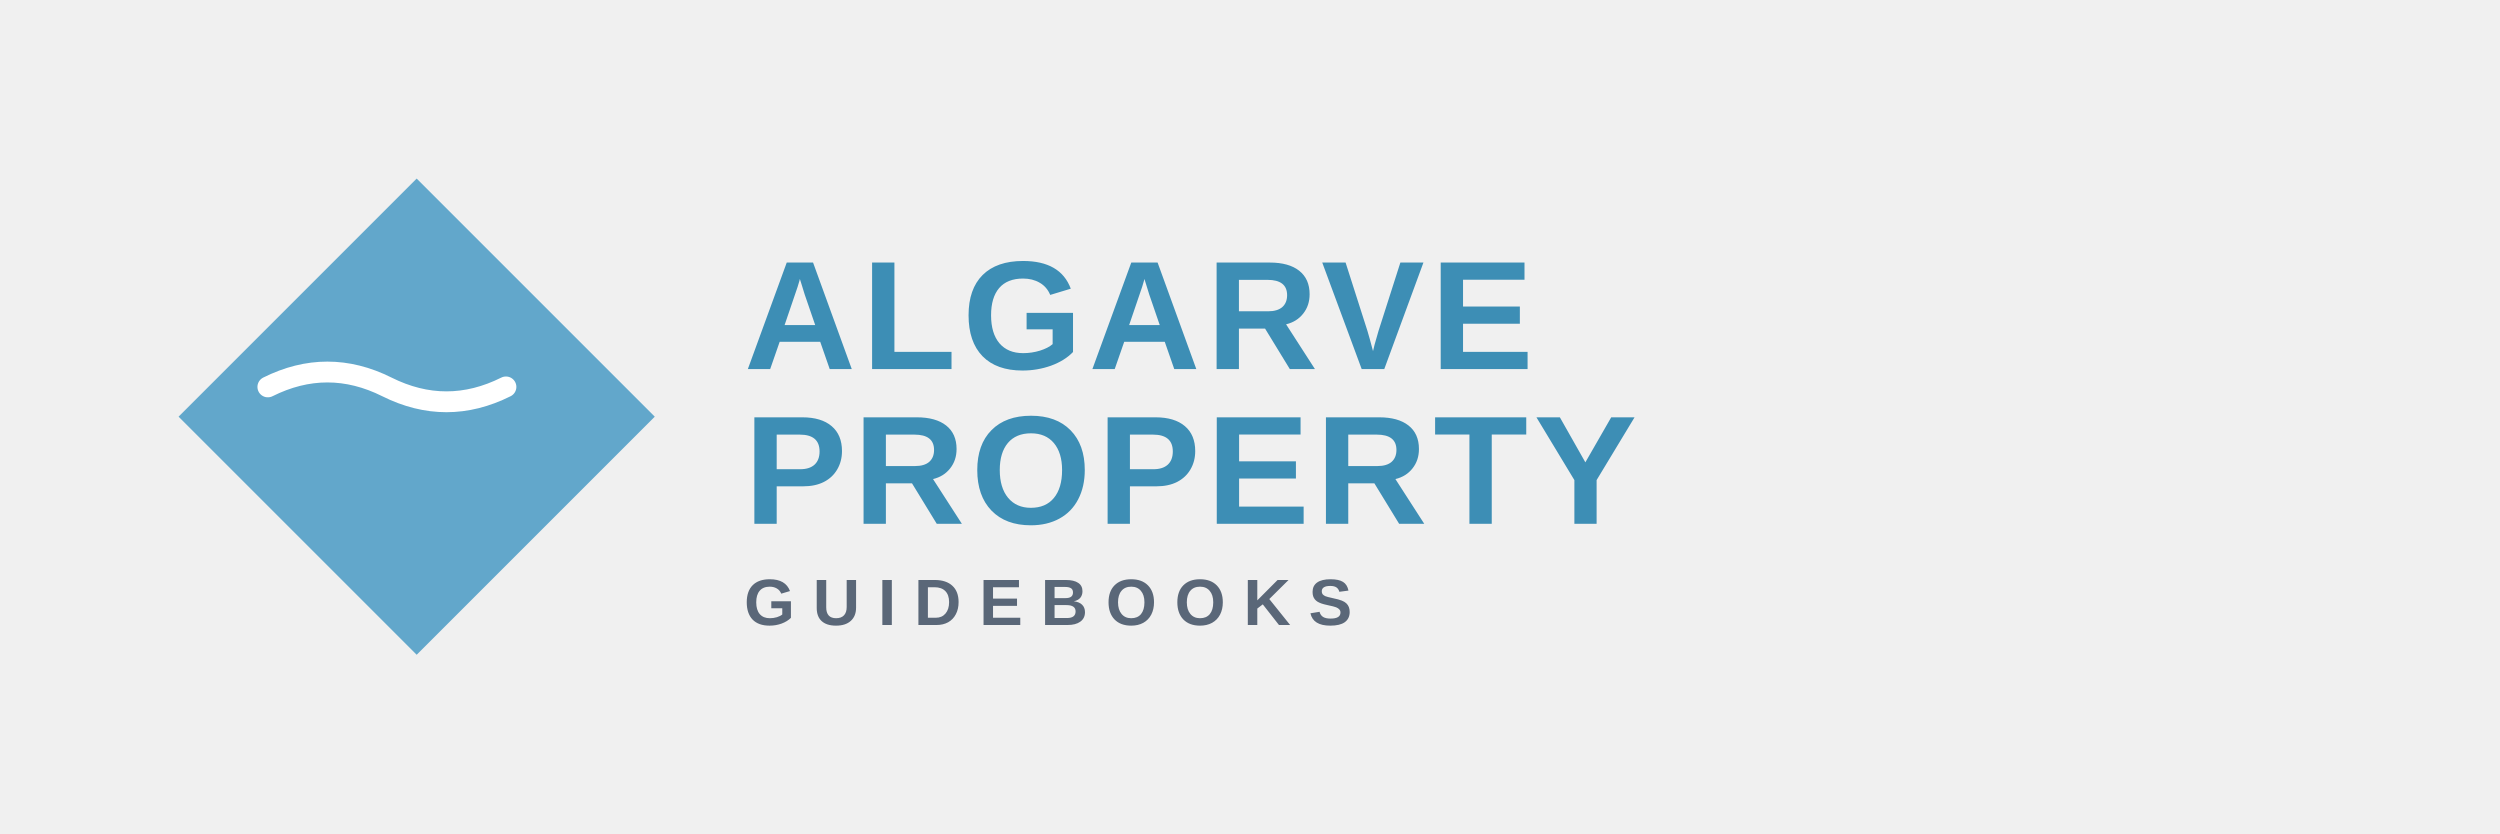
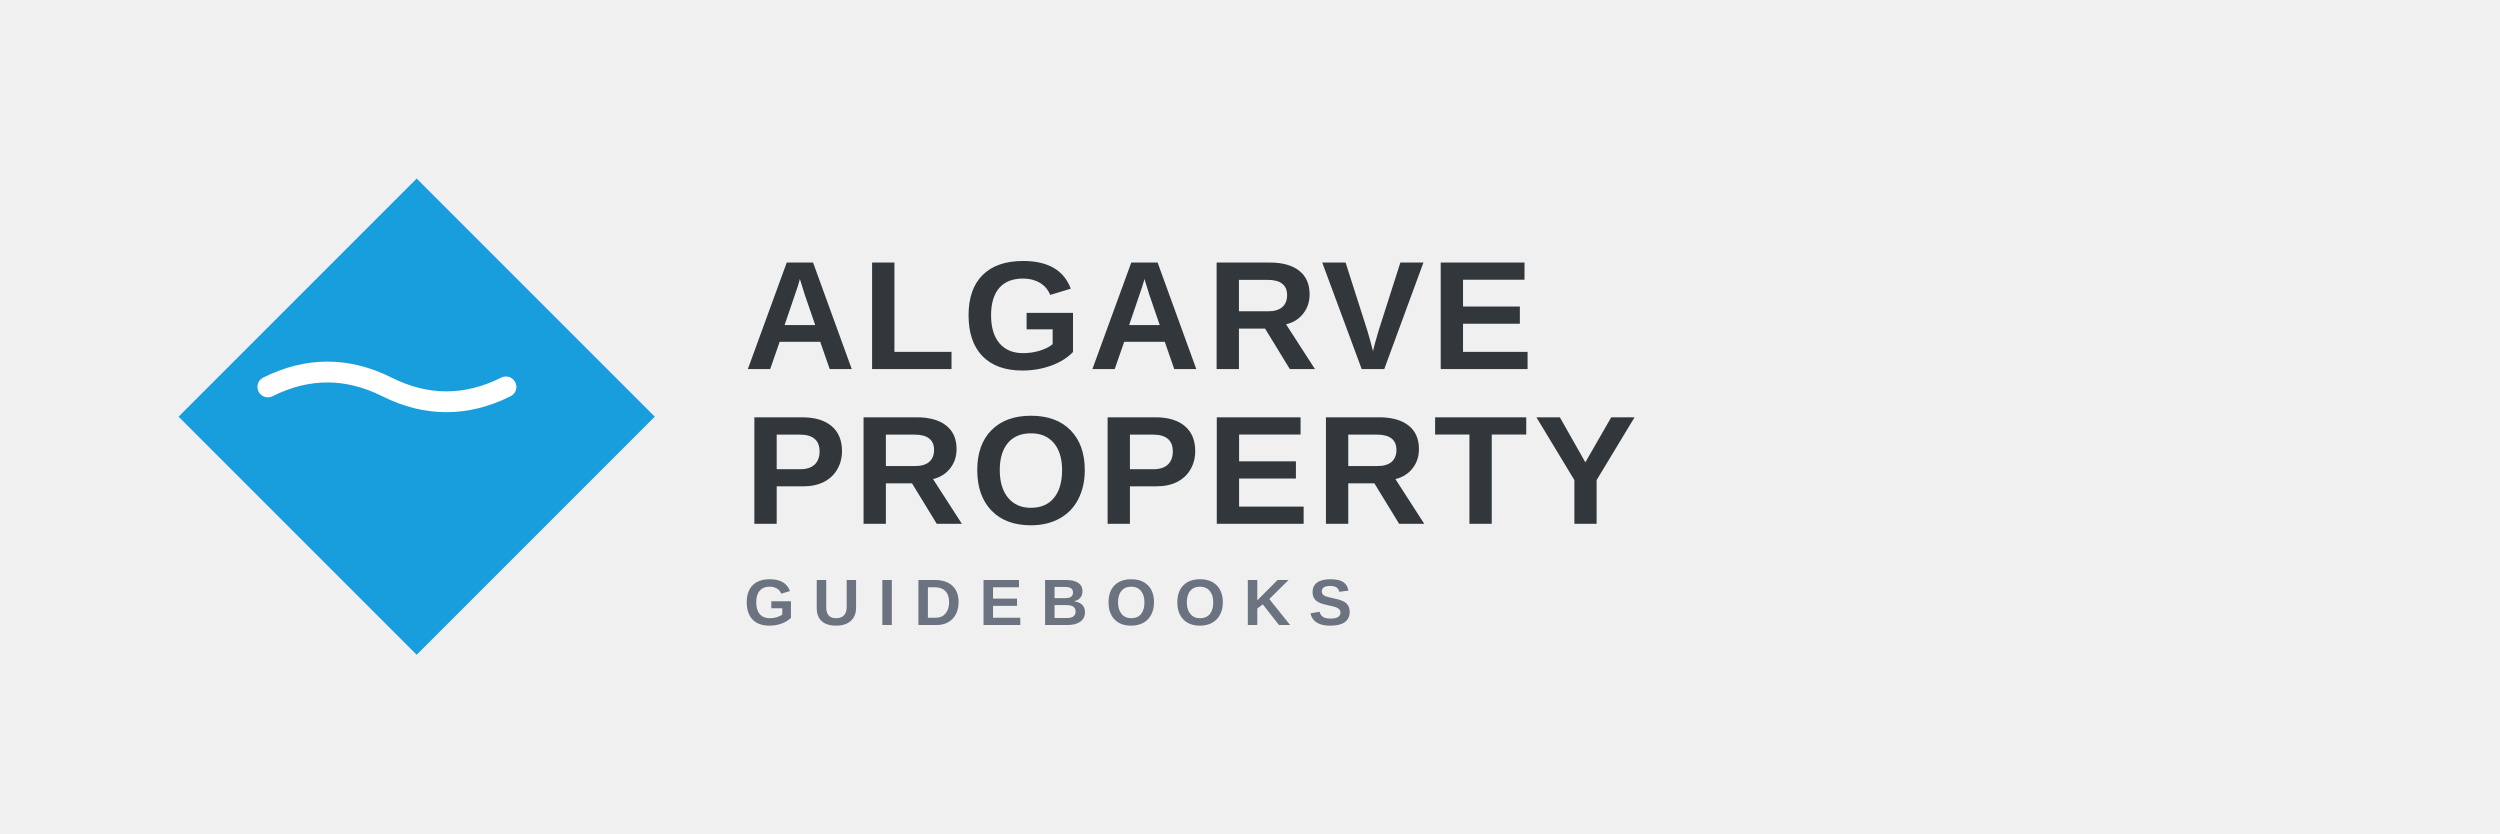
<svg xmlns="http://www.w3.org/2000/svg" viewBox="0 0 420 140">
  <g>
-     <path d="M 70 30 L 110 70 L 70 110 L 30 70 Z" fill="#5BA4C9" opacity="0.95" />
+     <path d="M 70 30 L 110 70 L 70 110 L 30 70 Z" fill="#0093da" opacity="0.9" />
    <path d="M 45 65 Q 55 60, 65 65 Q 75 70, 85 65" fill="none" stroke="#FFFFFF" stroke-width="3.5" stroke-linecap="round" />
  </g>
-   <text x="125" y="62" font-family="'Arial Black', 'Arial', sans-serif" font-size="26" font-weight="900" fill="#3D8EB5" letter-spacing="1">
+   <text x="125" y="62" font-family="'Arial Black', 'Arial', sans-serif" font-size="26" font-weight="900" fill="#32373c" letter-spacing="1">
    ALGARVE
  </text>
-   <text x="125" y="88" font-family="'Arial Black', 'Arial', sans-serif" font-size="26" font-weight="900" fill="#3D8EB5" letter-spacing="1">
+   <text x="125" y="88" font-family="'Arial Black', 'Arial', sans-serif" font-size="26" font-weight="900" fill="#32373c" letter-spacing="1">
    PROPERTY
  </text>
-   <text x="125" y="105" font-family="'Arial', 'Helvetica', sans-serif" font-size="11" font-weight="600" fill="#5a6778" letter-spacing="3">
+   <text x="125" y="105" font-family="'Arial', 'Helvetica', sans-serif" font-size="11" font-weight="600" fill="#6b7280" letter-spacing="3">
    GUIDEBOOKS
  </text>
</svg>
